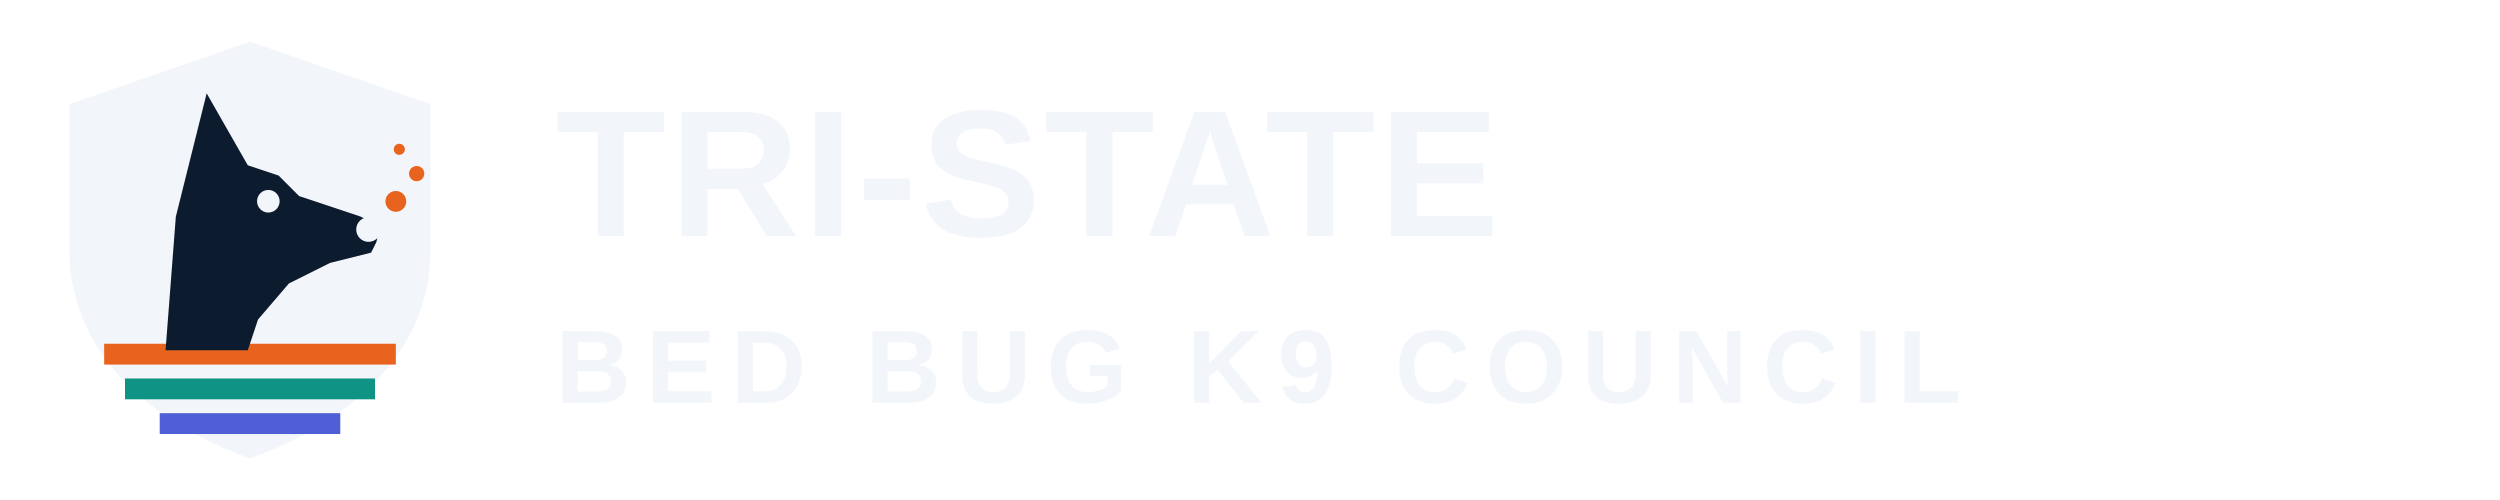
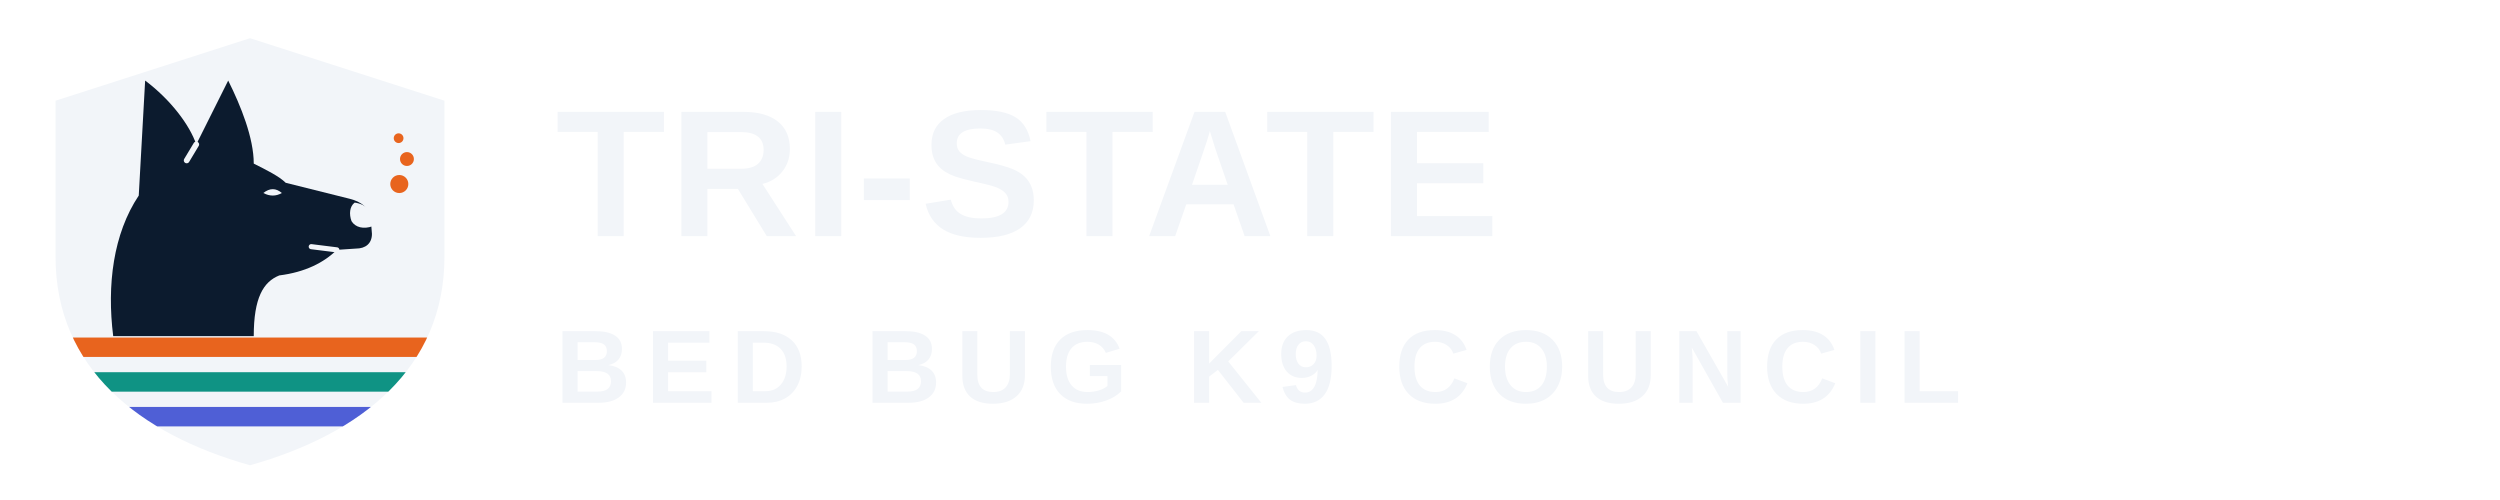
<svg xmlns="http://www.w3.org/2000/svg" viewBox="0 0 360 72" width="360" height="72">
  <g transform="translate(4 4)">
    <g>
-       <path d="M32 2 L58 11 V32 C58 47 46 57 32 62 C18 57 6 47 6 32 V11 Z" fill="#f2f5f9" />
-       <g clip-path="none">
-         <path d="M11 47 H53" stroke="#e8641e" stroke-width="3" />
-         <path d="M14 52 H50" stroke="#0f9384" stroke-width="3" />
-         <path d="M19 57 H45" stroke="#4f5fd6" stroke-width="3" />
+       <path d="M32 1.5 L60 10.5 V33 C60 49 48 58.5 32 63 C16 58.5 4 49 4 33 V10.5 Z" fill="#f2f5f9" />
+       <clipPath id="tsk9-shield">
+         <path d="M32 1.5 L60 10.5 V33 C60 49 48 58.5 32 63 C16 58.5 4 49 4 33 V10.5 Z" />
+       </clipPath>
+       <g clip-path="url(#tsk9-shield)">
+         <path d="M0 46 H64" stroke="#e8641e" stroke-width="2.8" />
+         <path d="M0 51 H64" stroke="#0f9384" stroke-width="2.8" />
+         <path d="M0 56 H64" stroke="#4f5fd6" stroke-width="2.8" />
      </g>
-       <g transform="translate(8 5) scale(0.74)">
-         <path d="M16 56 L18 30 L20 22 L24 6 L32 20 L38 22 L42 26 L54 30 Q58 32 57 35 L56 37 L48 39 L40 43 L34 50 L32 56 Z" fill="#0c1b2e" />
-         <circle cx="36" cy="27" r="2.2" fill="#f2f5f9" />
-         <circle cx="55.5" cy="32.5" r="2.4" fill="#f2f5f9" />
+       <g transform="translate(-1.5 3) scale(0.92)">
+         <path d="M15 45 C14 37 15 29 19 23 L20 5 C24 8 27 12 28 15 L33 5 C35 9 37 14 37 18 C39 19 41 20 42 21 L52 23.5 C54 24 55 25 55.3 26.5 L55.5 29 C55.5 30.5 54.5 31.3 53 31.3 L50 31.5 C48 33.5 45 35 41 35.5 C38.5 36.5 37 39 37 45 Z" fill="#0c1b2e" />
+         <path d="M38.5 22.6 Q40 21.4 41.4 22.6 Q40 23.4 38.5 22.6 Z" fill="#f2f5f9" />
+         <path d="M52.8 24.1 C54.8 24.4 55.7 25.6 55.6 27.8 C54.2 28.3 52.9 28 52.3 27 C51.9 25.9 52 24.7 52.8 24.1 Z" fill="#f2f5f9" />
+         <path d="M28 15 L26.5 17.5" stroke="#f2f5f9" stroke-width="0.9" stroke-linecap="round" fill="none" />
+         <path d="M50 31.5 L46 31" stroke="#f2f5f9" stroke-width="0.8" stroke-linecap="round" fill="none" />
      </g>
      <g fill="#e8641e">
-         <circle cx="53" cy="25" r="1.5" />
-         <circle cx="56" cy="21" r="1.1" />
-         <circle cx="53.5" cy="17.5" r="0.8" />
+         <circle cx="53.5" cy="22.5" r="1.3" />
+         <circle cx="54.6" cy="18.9" r="1" />
+         <circle cx="53.4" cy="15.9" r="0.7" />
      </g>
    </g>
  </g>
  <text x="80" y="34" font-family="Archivo, Arial, sans-serif" font-weight="800" font-size="26" letter-spacing="0.5" fill="#f2f5f9">TRI-STATE</text>
  <text x="80" y="58" font-family="Archivo, Arial, sans-serif" font-weight="600" font-size="15" letter-spacing="2.2" fill="#f2f5f9">BED BUG K9 COUNCIL</text>
</svg>
